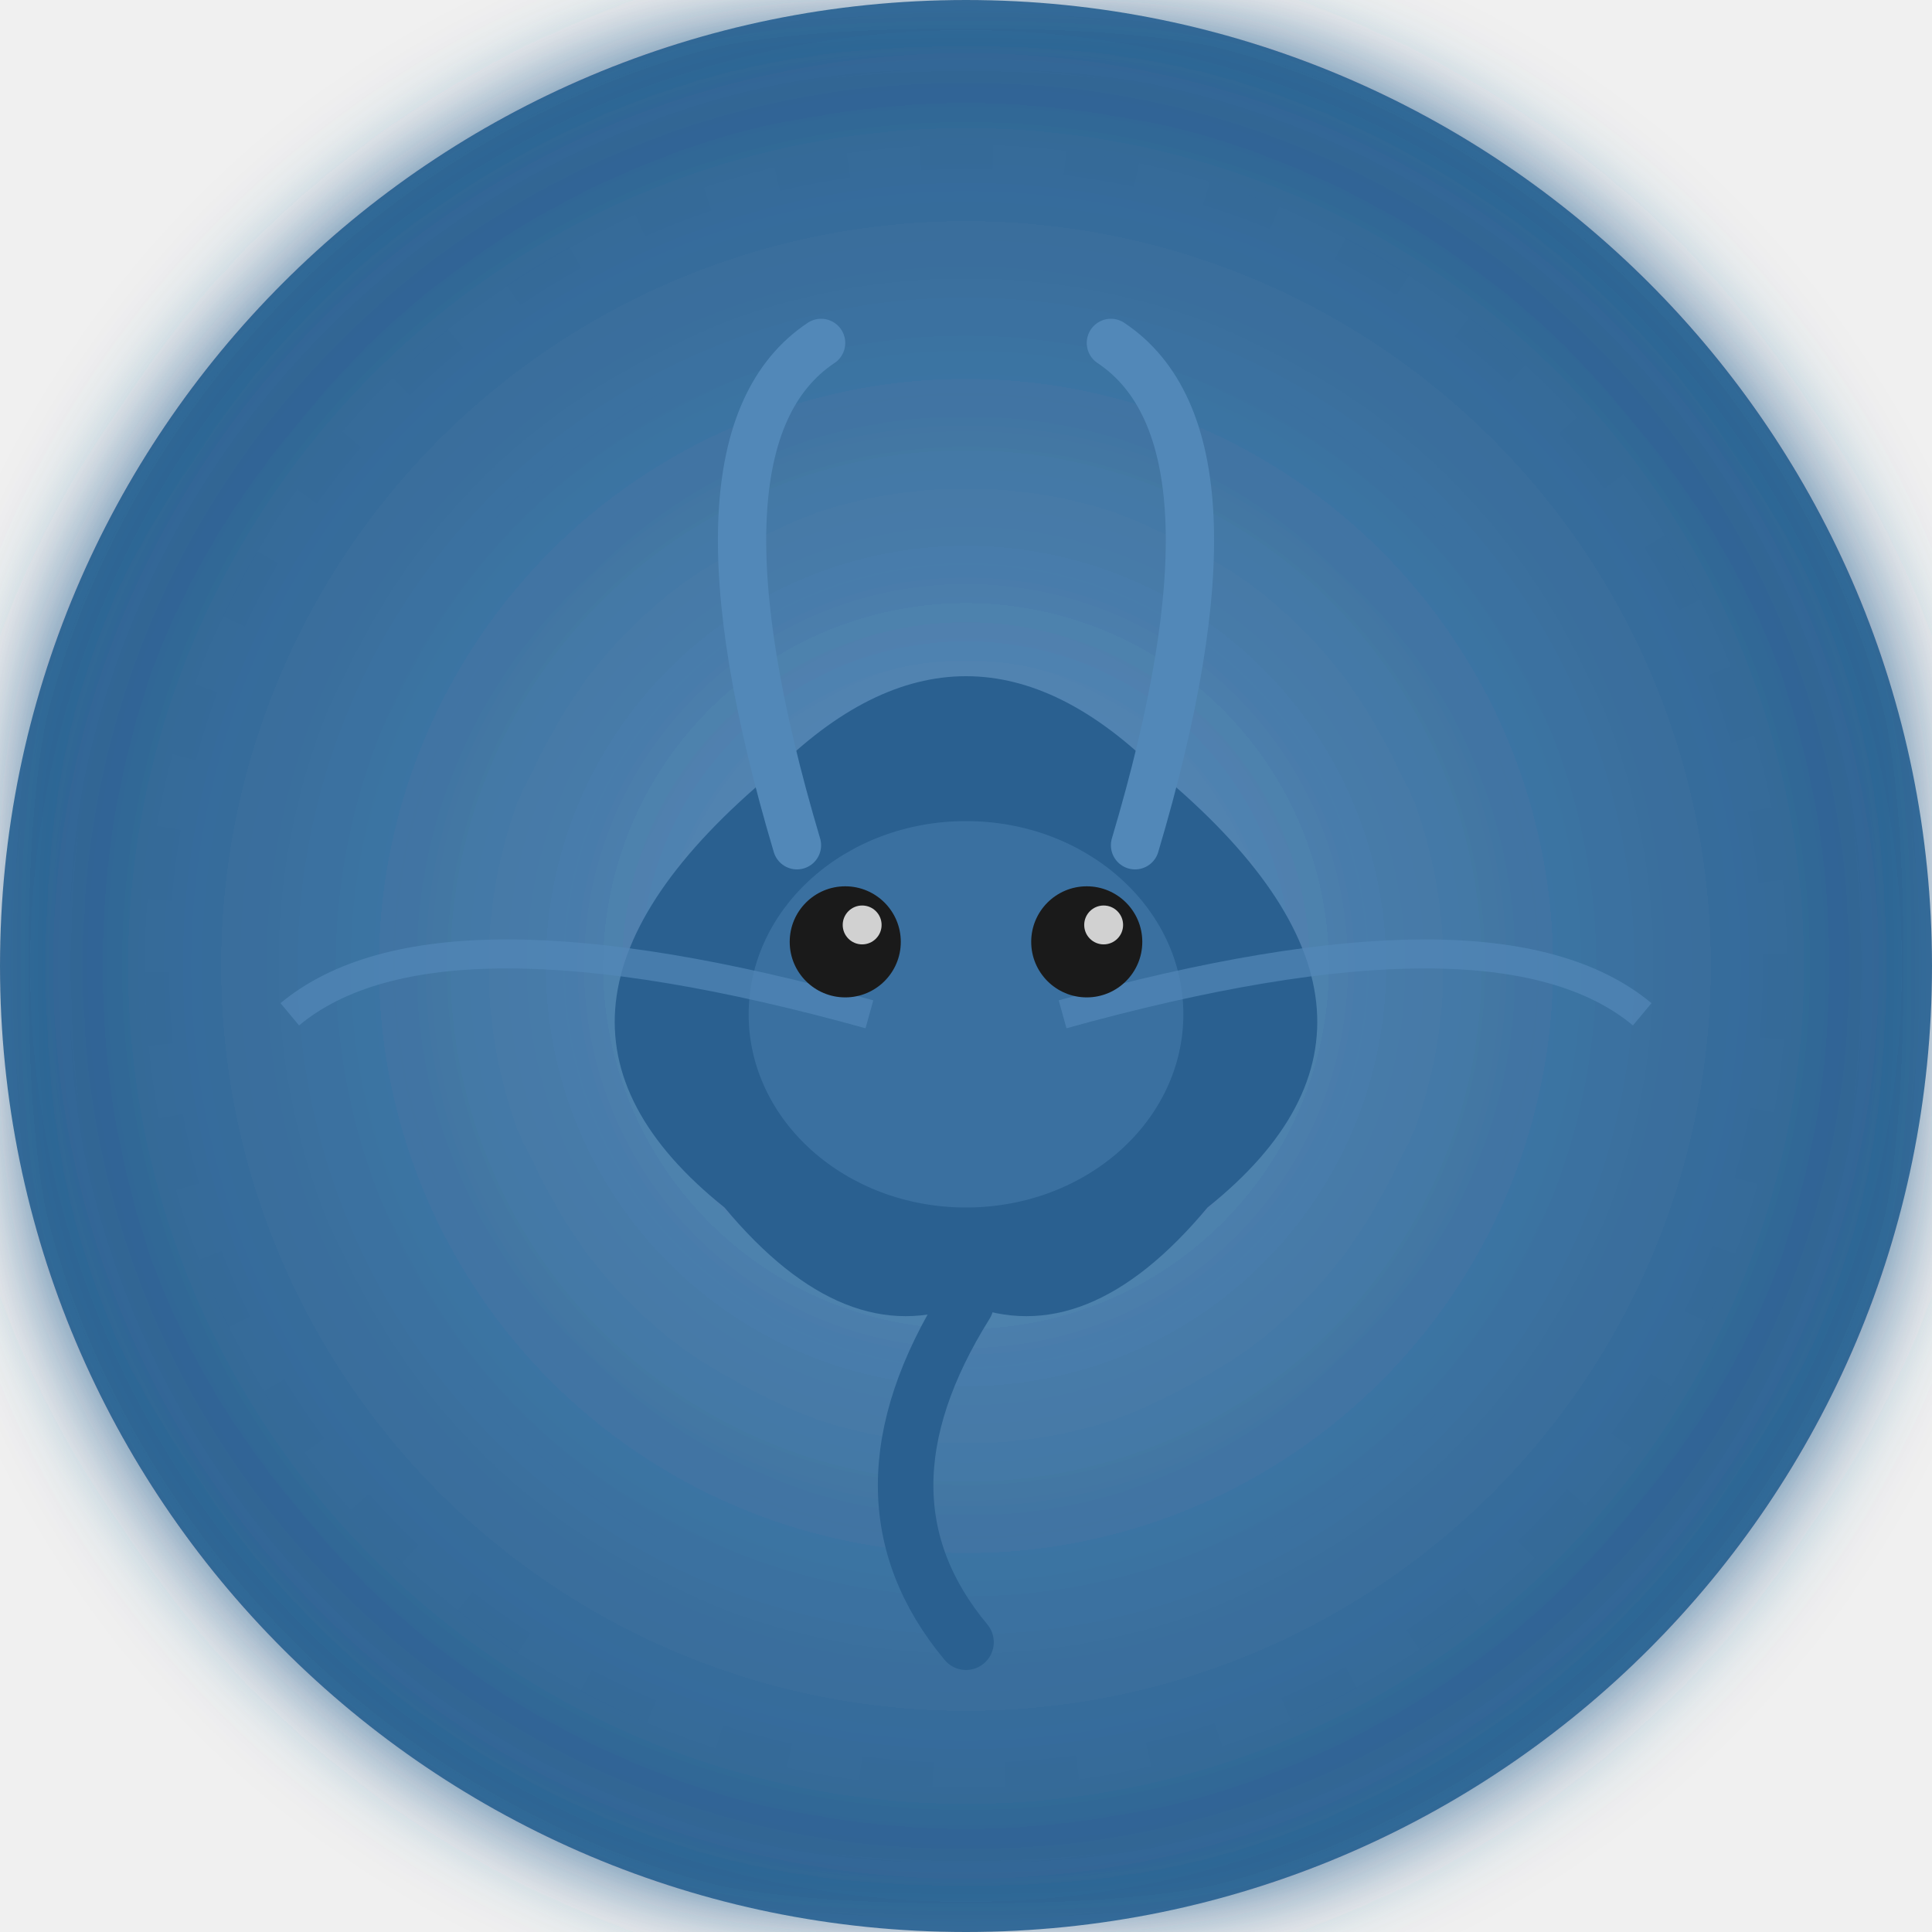
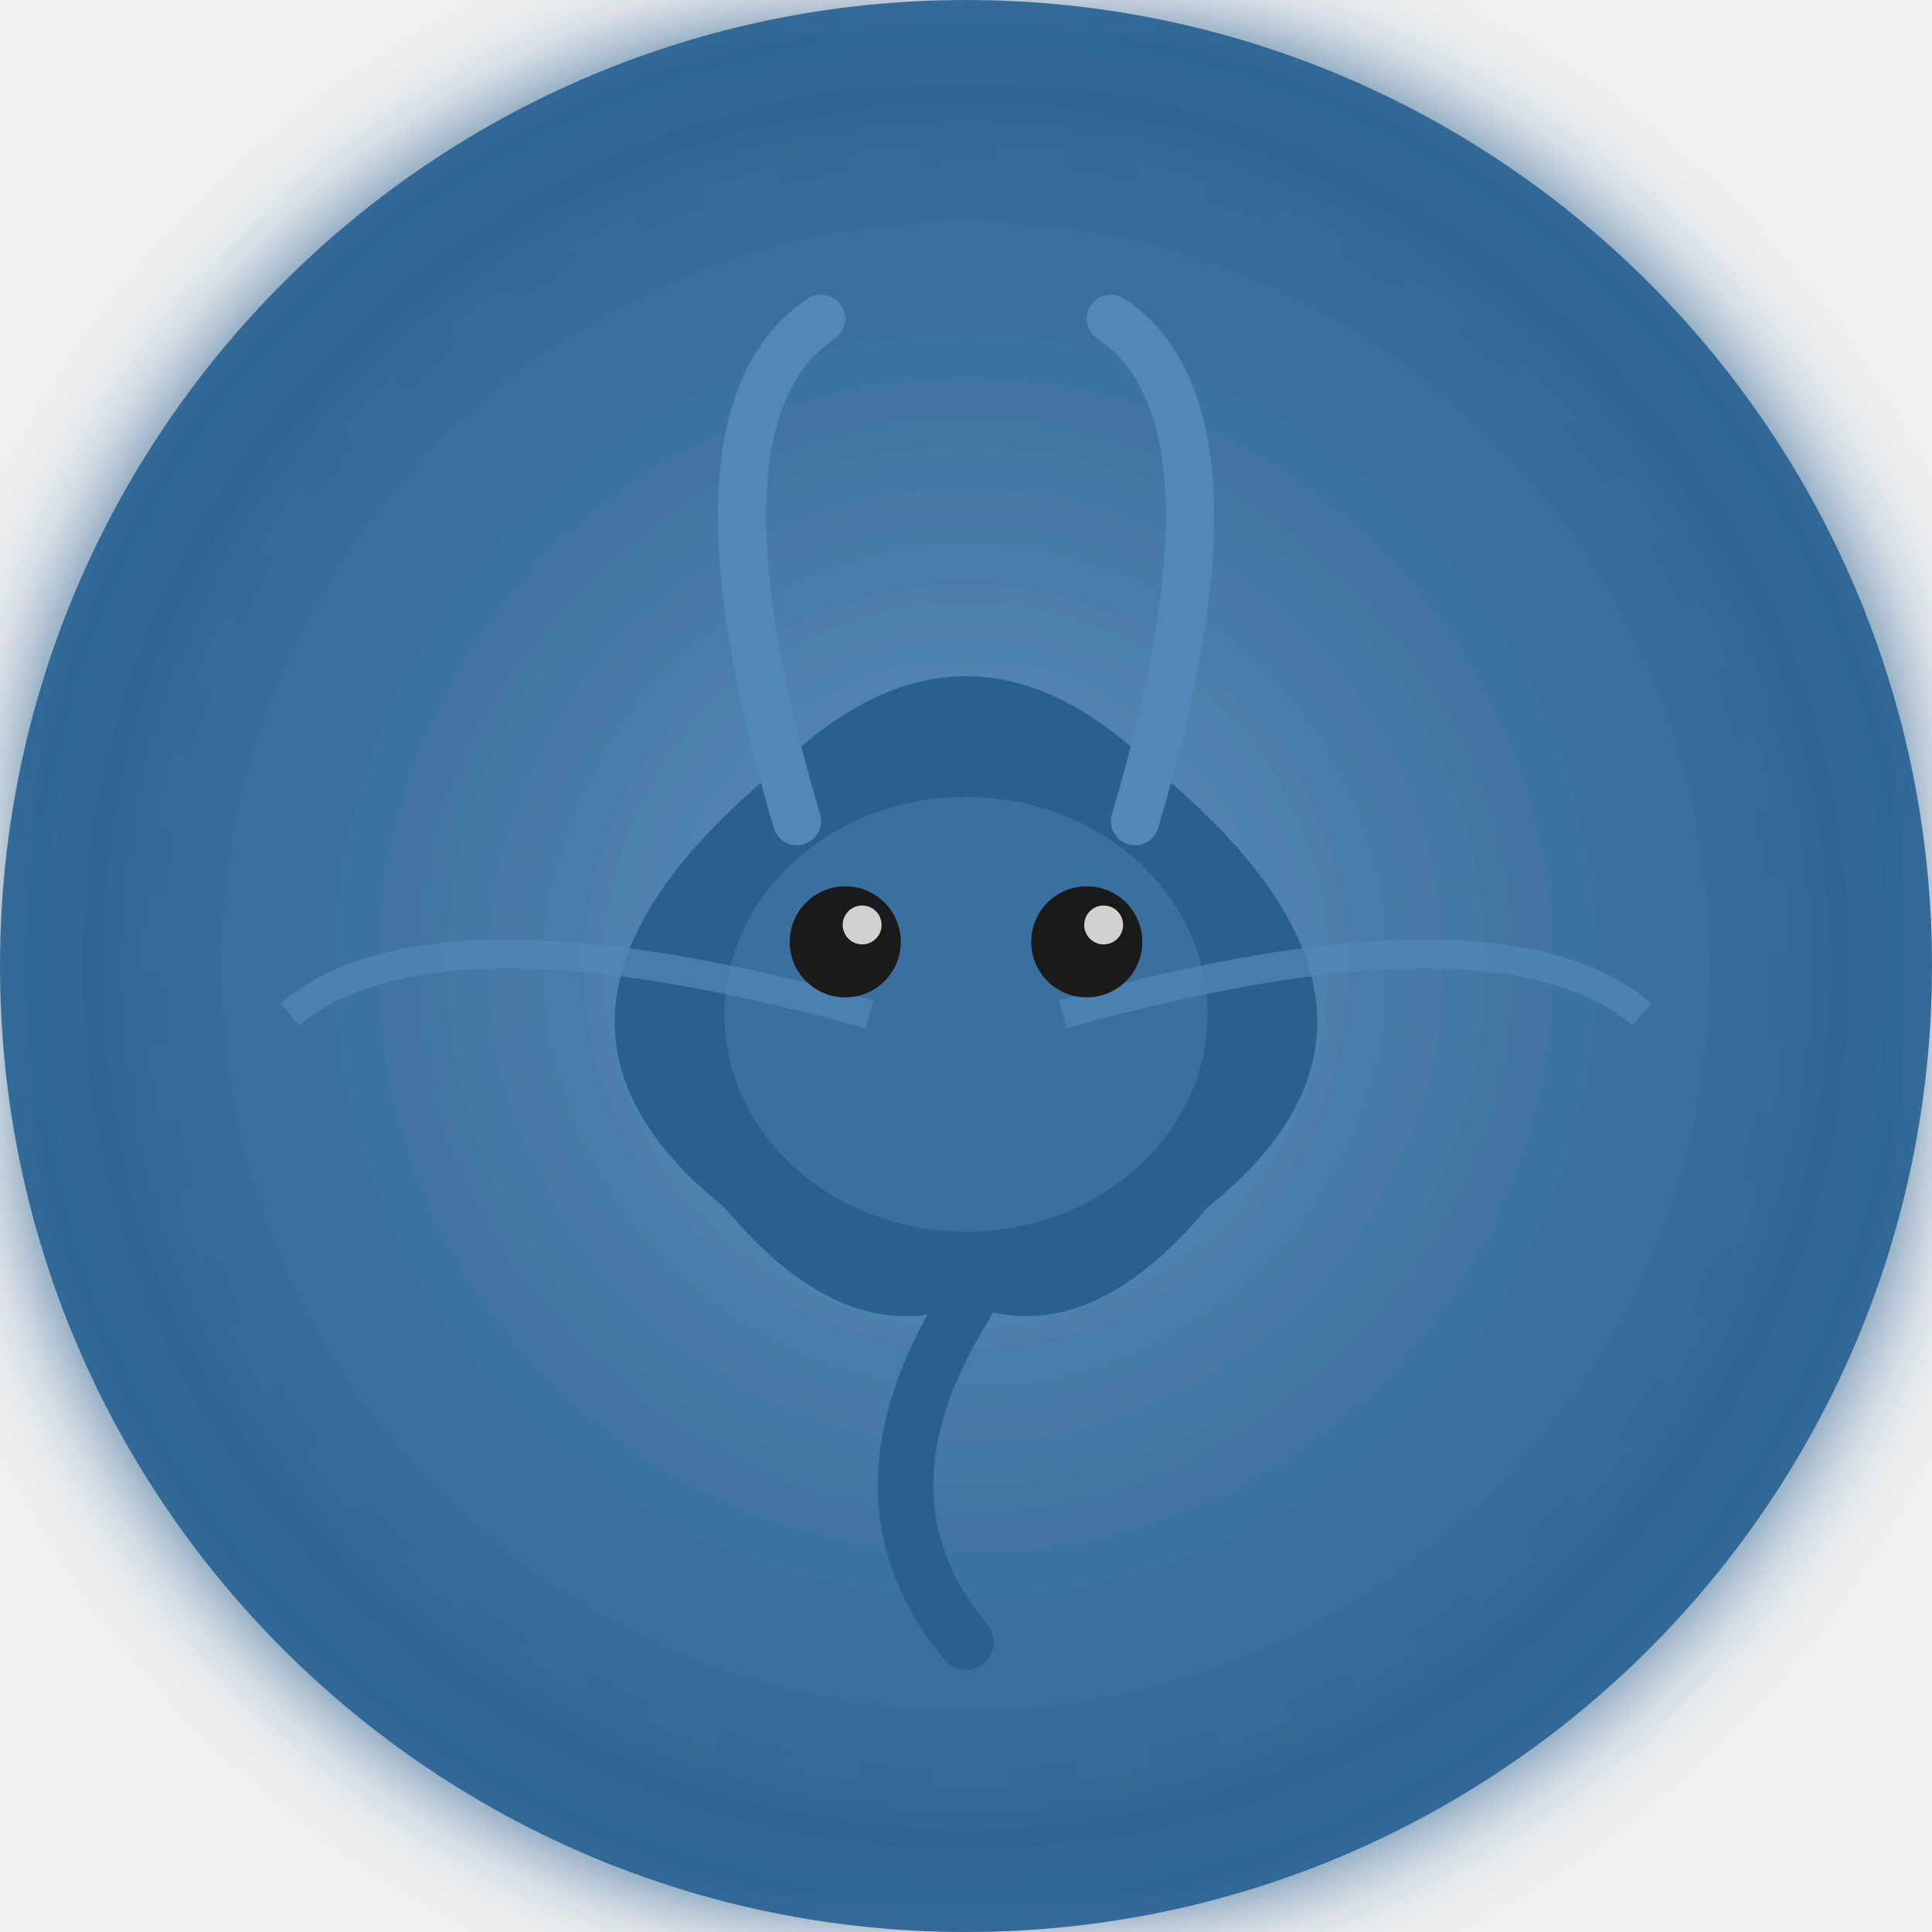
<svg xmlns="http://www.w3.org/2000/svg" viewBox="0 0 80 80">
  <defs>
    <filter id="gf0404" x="-60%" y="-60%" width="220%" height="220%">
      <feGaussianBlur stdDeviation="2" result="blur" />
      <feMerge>
        <feMergeNode in="blur" />
        <feMergeNode in="SourceGraphic" />
      </feMerge>
    </filter>
    <radialGradient id="bgg0404" cx="50%" cy="50%" r="50%">
      <stop offset="0%" stop-color="#5288B8" stop-opacity="0.7" />
      <stop offset="100%" stop-color="#2A6090" stop-opacity="0.9" />
    </radialGradient>
  </defs>
  <circle cx="40" cy="40" r="33.5" fill="none" stroke="#5288B880" stroke-width="1" stroke-dasharray="3,3" opacity="0.5" />
  <circle cx="40" cy="40" r="40" fill="url(#bgg0404)" filter="url(#gf0404)" />
  <path d="M30,50 Q20,42 32,32 Q40,24 48,32 Q60,42 50,50 Q45,56 40,54 Q35,56 30,50" fill="#2A6090" />
-   <ellipse cx="40" cy="42" rx="9" ry="8" fill="#5288B8" opacity="0.4" />
-   <path d="M33,35 Q28,18.2 34,14.2" stroke="#5288B8" stroke-width="2" fill="none" stroke-linecap="round" />
-   <path d="M47,35 Q52,18.2 46,14.2" stroke="#5288B8" stroke-width="2" fill="none" stroke-linecap="round" />
+   <ellipse cx="40" cy="42" rx="10" ry="9" fill="#5288B8" opacity="0.4" />
+   <path d="M33,34 Q28,17.2 34,13.2" stroke="#5288B8" stroke-width="2" fill="none" stroke-linecap="round" />
+   <path d="M47,34 Q52,17.2 46,13.2" stroke="#5288B8" stroke-width="2" fill="none" stroke-linecap="round" />
  <path d="M36,42 Q18,37 12,42" stroke="#5288B8" stroke-width="1.2" fill="none" opacity="0.7" />
  <path d="M44,42 Q62,37 68,42" stroke="#5288B8" stroke-width="1.2" fill="none" opacity="0.7" />
  <circle cx="35" cy="39" r="2.3" fill="#1A1A1A" />
  <circle cx="35.7" cy="38.3" r="0.805" fill="white" opacity="0.8" />
  <circle cx="45" cy="39" r="2.3" fill="#1A1A1A" />
  <circle cx="45.7" cy="38.3" r="0.805" fill="white" opacity="0.8" />
  <path d="M40,54 Q35,62 40,68" stroke="#2A6090" stroke-width="2.3" fill="none" stroke-linecap="round" />
</svg>
